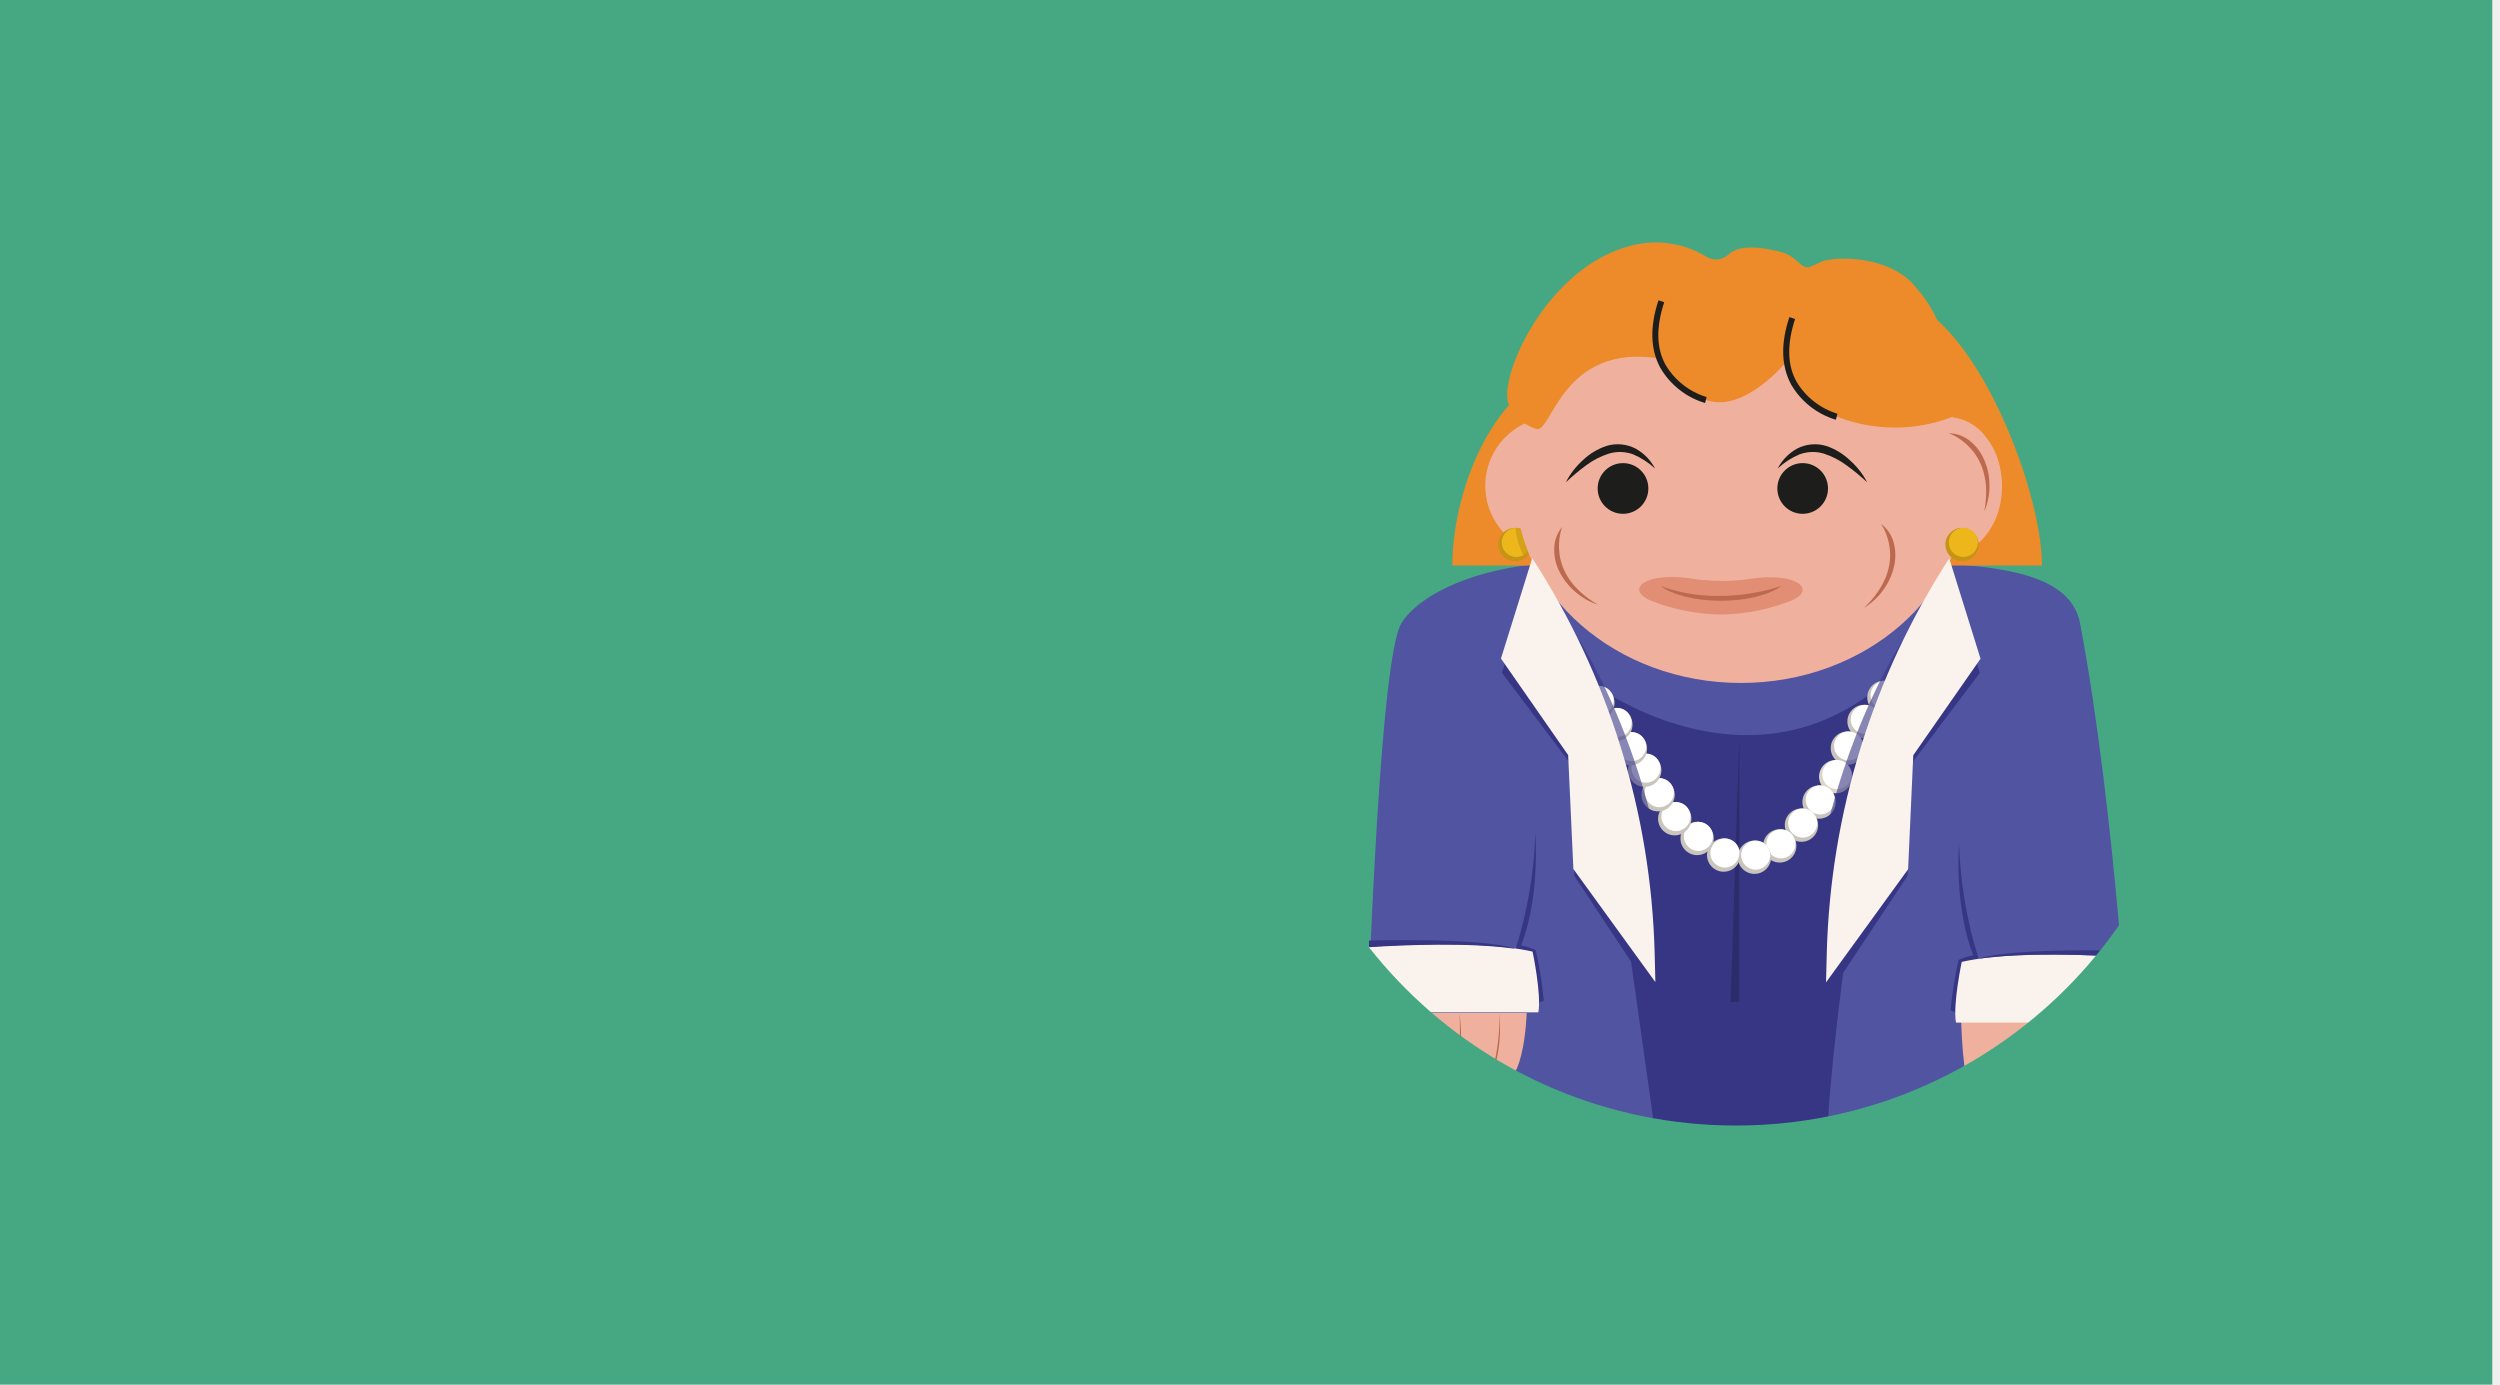
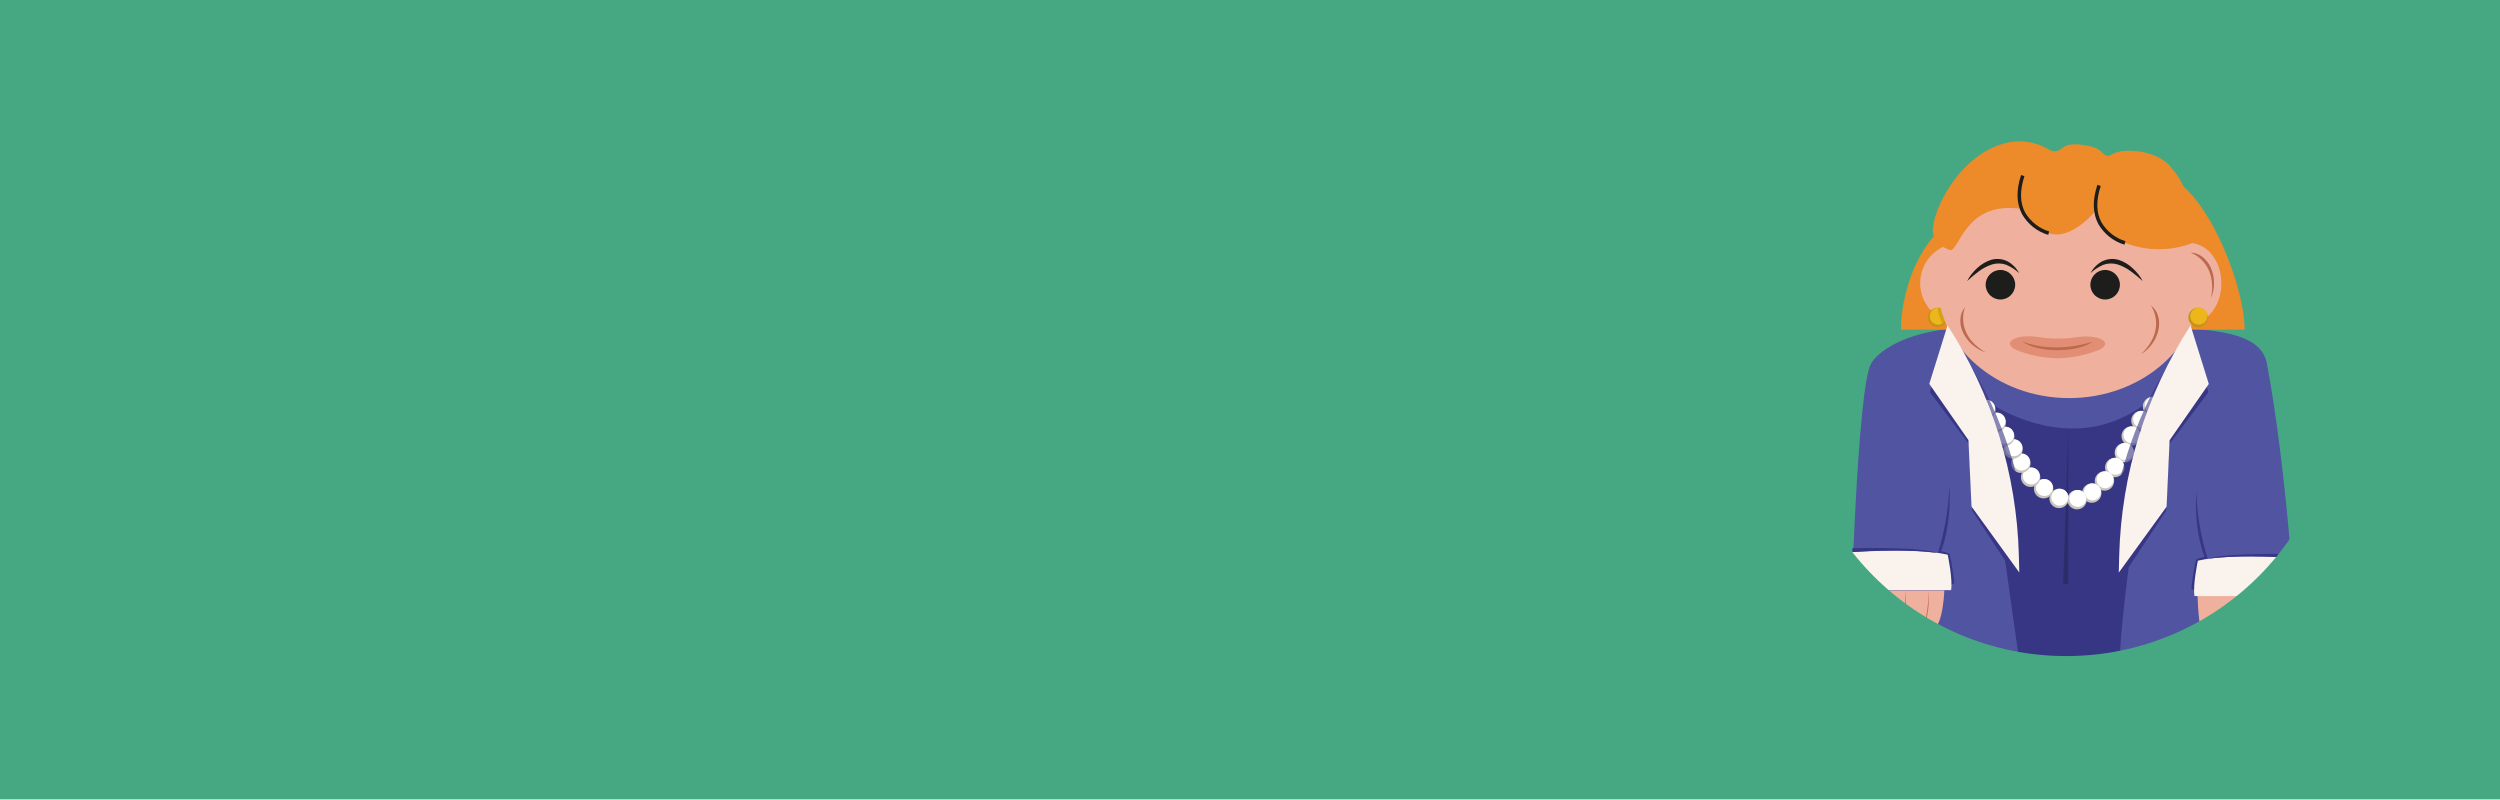
- <svg xmlns="http://www.w3.org/2000/svg" width="65" height="36" viewBox="0 0 65 36" fill="none">
-   <rect width="64.8" height="36" fill="#46A882" />
-   <mask id="mask0_431_14" style="mask-type:alpha" maskUnits="userSpaceOnUse" x="33" y="5" width="25" height="25">
-     <circle cx="45.132" cy="17.132" r="11.632" fill="#A27474" stroke="black" />
+ <svg xmlns="http://www.w3.org/2000/svg" width="147" height="47" viewBox="0 0 147 47" fill="none">
+   <rect width="147" height="47" fill="#46A882" />
+   <mask id="mask0_731_2" style="mask-type:alpha" maskUnits="userSpaceOnUse" x="105" y="6" width="33" height="33">
+     <circle cx="121.493" cy="22.584" r="15.493" fill="#A27474" stroke="black" />
  </mask>
-   <g mask="url(#mask0_431_14)">
-     <path d="M49.825 14.628H49.9C52.208 14.702 53.853 14.981 54.084 16.216C55.016 21.16 55.383 27.937 55.383 27.937L45.427 30.939H45.007L35.511 27.937C35.511 27.937 35.809 17.291 36.43 16.216C36.849 15.509 38.318 14.699 40.609 14.623H49.841L49.825 14.628Z" fill="#5154A1" />
-     <path d="M41.384 17.757C41.384 17.757 45.401 20.809 48.982 17.757C48.982 17.757 47.308 28.619 47.54 29.927H43.102L41.384 17.757Z" fill="#373684" />
-     <g clip-path="url(#clip0_431_14)">
-       <path d="M57.056 26.546C57.056 26.546 56.987 28.933 56.123 28.176C56.123 28.176 55.686 29.369 55.159 28.446C55.159 28.446 54.654 29.799 54.206 28.392C54.206 28.392 53.621 30.153 53.026 28.23C53.026 28.23 51.139 31.443 50.99 26.546L57.056 26.546Z" fill="#EFB19E" />
-       <path d="M56.354 26.546C56.354 27.149 56.271 27.731 56.122 28.176C56.122 28.176 56.423 27.702 56.354 26.546Z" fill="#BC6A4F" />
-       <path d="M55.311 26.546C55.358 27.874 55.159 28.446 55.159 28.446C55.159 28.446 55.461 27.962 55.311 26.546Z" fill="#BC6A4F" />
-       <path d="M54.44 26.545C54.426 27.207 54.345 27.846 54.206 28.392C54.296 28.156 54.364 27.866 54.404 27.545C54.445 27.224 54.457 26.881 54.44 26.545Z" fill="#BC6A4F" />
-       <path d="M52.8 27.165C52.844 27.562 52.921 27.926 53.025 28.23C52.956 28.125 52.898 27.97 52.858 27.783C52.819 27.595 52.798 27.382 52.8 27.165Z" fill="#BC6A4F" />
+   <g mask="url(#mask0_731_2)">
+     <path d="M127.678 19.283H127.777C130.82 19.38 132.988 19.749 133.293 21.376C134.521 27.893 135.005 36.827 135.005 36.827L121.881 40.784H121.328L108.81 36.827C108.81 36.827 109.202 22.794 110.021 21.376C110.574 20.444 112.51 19.377 115.53 19.276H127.7L127.678 19.283Z" fill="#5154A1" />
+     <path d="M116.552 23.408C116.552 23.408 121.846 27.431 126.567 23.408C126.567 23.408 124.361 37.727 124.667 39.451H118.816L116.552 23.408Z" fill="#373684" />
+     <g clip-path="url(#clip0_731_2)">
+       <path d="M137.21 34.994C137.21 34.994 137.119 38.141 135.98 37.143C135.98 37.143 135.404 38.715 134.71 37.499C134.71 37.499 134.043 39.283 133.454 37.428C133.454 37.428 132.682 39.749 131.897 37.214C131.897 37.214 129.41 41.45 129.214 34.994L137.21 34.994Z" fill="#EFB19E" />
+       <path d="M136.285 34.994C136.285 35.789 136.176 36.556 135.979 37.143C135.979 37.143 136.376 36.518 136.285 34.994Z" fill="#BC6A4F" />
+       <path d="M134.91 34.993C134.973 36.744 134.71 37.499 134.71 37.499C134.71 37.499 135.108 36.86 134.91 34.993Z" fill="#BC6A4F" />
+       <path d="M133.761 34.993C133.743 35.867 133.637 36.709 133.454 37.428C133.572 37.117 133.662 36.734 133.715 36.311C133.768 35.888 133.784 35.437 133.761 34.993Z" fill="#BC6A4F" />
+       <path d="M131.6 35.811C131.659 36.334 131.76 36.814 131.896 37.214C131.805 37.076 131.729 36.872 131.677 36.625C131.625 36.378 131.598 36.096 131.6 35.811V35.811Z" fill="#BC6A4F" />
    </g>
-     <g clip-path="url(#clip1_431_14)">
-       <path d="M39.694 26.337C39.694 26.337 39.625 28.725 38.761 27.968C38.761 27.968 38.324 29.16 37.798 28.238C37.798 28.238 37.292 29.591 36.845 28.184C36.845 28.184 36.259 29.945 35.664 28.022C35.664 28.022 33.777 31.235 33.628 26.337L39.694 26.337Z" fill="#EFB19E" />
-       <path d="M38.992 26.337C38.992 26.941 38.909 27.523 38.76 27.968C38.76 27.968 39.062 27.494 38.992 26.337Z" fill="#BC6A4F" />
-       <path d="M37.95 26.337C37.997 27.666 37.797 28.238 37.797 28.238C37.797 28.238 38.099 27.753 37.95 26.337Z" fill="#BC6A4F" />
-       <path d="M37.078 26.337C37.064 26.999 36.983 27.638 36.845 28.184C36.934 27.948 37.002 27.658 37.042 27.337C37.083 27.016 37.095 26.673 37.078 26.337Z" fill="#BC6A4F" />
-       <path d="M35.438 26.957C35.483 27.354 35.559 27.718 35.663 28.021C35.594 27.917 35.536 27.762 35.496 27.575C35.457 27.387 35.437 27.174 35.438 26.957Z" fill="#BC6A4F" />
+     <g clip-path="url(#clip1_731_2)">
+       <path d="M114.325 34.718C114.325 34.718 114.233 37.866 113.095 36.867C113.095 36.867 112.518 38.44 111.824 37.224C111.824 37.224 111.158 39.007 110.568 37.153C110.568 37.153 109.796 39.474 109.012 36.939C109.012 36.939 106.524 41.174 106.328 34.718L114.325 34.718Z" fill="#EFB19E" />
+       <path d="M113.399 34.718C113.399 35.514 113.29 36.281 113.093 36.867C113.093 36.867 113.49 36.243 113.399 34.718Z" fill="#BC6A4F" />
+       <path d="M112.025 34.718C112.087 36.469 111.824 37.224 111.824 37.224C111.824 37.224 112.222 36.585 112.025 34.718Z" fill="#BC6A4F" />
+       <path d="M110.876 34.718C110.857 35.591 110.751 36.433 110.568 37.152C110.686 36.842 110.776 36.459 110.829 36.036C110.883 35.613 110.898 35.161 110.876 34.718Z" fill="#BC6A4F" />
+       <path d="M108.714 35.536C108.773 36.059 108.874 36.538 109.011 36.938C108.919 36.8 108.843 36.597 108.791 36.35C108.739 36.102 108.712 35.821 108.714 35.536V35.536Z" fill="#BC6A4F" />
    </g>
-     <path d="M45.223 26.05L45.225 19.109L44.995 26.058L45.223 26.05Z" fill="#2C2C6B" />
-     <path d="M48.982 18.565C49.221 18.565 49.415 18.371 49.415 18.132C49.415 17.893 49.221 17.699 48.982 17.699C48.743 17.699 48.549 17.893 48.549 18.132C48.549 18.371 48.743 18.565 48.982 18.565Z" fill="#C9C5BD" />
-     <path d="M49.013 18.456C49.222 18.456 49.392 18.286 49.392 18.077C49.392 17.868 49.222 17.698 49.013 17.698C48.804 17.698 48.635 17.868 48.635 18.077C48.635 18.286 48.804 18.456 49.013 18.456Z" fill="white" />
-     <path d="M48.465 19.191C48.704 19.191 48.898 18.997 48.898 18.758C48.898 18.519 48.704 18.325 48.465 18.325C48.226 18.325 48.032 18.519 48.032 18.758C48.032 18.997 48.226 19.191 48.465 19.191Z" fill="#C9C5BD" />
-     <path d="M48.497 19.082C48.706 19.082 48.875 18.913 48.875 18.704C48.875 18.495 48.706 18.325 48.497 18.325C48.288 18.325 48.118 18.495 48.118 18.704C48.118 18.913 48.288 19.082 48.497 19.082Z" fill="white" />
-     <path d="M48.032 19.885C48.271 19.885 48.465 19.691 48.465 19.452C48.465 19.212 48.271 19.019 48.032 19.019C47.793 19.019 47.599 19.212 47.599 19.452C47.599 19.691 47.793 19.885 48.032 19.885Z" fill="#C9C5BD" />
-     <path d="M48.063 19.773C48.272 19.773 48.442 19.603 48.442 19.394C48.442 19.185 48.272 19.016 48.063 19.016C47.854 19.016 47.685 19.185 47.685 19.394C47.685 19.603 47.854 19.773 48.063 19.773Z" fill="white" />
-     <path d="M47.729 20.626C47.968 20.626 48.162 20.432 48.162 20.193C48.162 19.954 47.968 19.76 47.729 19.76C47.49 19.76 47.296 19.954 47.296 20.193C47.296 20.432 47.49 20.626 47.729 20.626Z" fill="#DDD5C5" />
-     <path d="M47.76 20.517C47.969 20.517 48.139 20.348 48.139 20.138C48.139 19.929 47.969 19.76 47.76 19.76C47.551 19.76 47.381 19.929 47.381 20.138C47.381 20.348 47.551 20.517 47.76 20.517Z" fill="white" />
-     <path d="M47.296 21.286C47.535 21.286 47.729 21.092 47.729 20.853C47.729 20.614 47.535 20.42 47.296 20.42C47.057 20.42 46.863 20.614 46.863 20.853C46.863 21.092 47.057 21.286 47.296 21.286Z" fill="#C9C5BD" />
-     <path d="M47.327 21.176C47.536 21.176 47.706 21.007 47.706 20.798C47.706 20.588 47.536 20.419 47.327 20.419C47.118 20.419 46.949 20.588 46.949 20.798C46.949 21.007 47.118 21.176 47.327 21.176Z" fill="white" />
-     <path d="M46.838 21.887C47.077 21.887 47.271 21.693 47.271 21.453C47.271 21.214 47.077 21.02 46.838 21.02C46.599 21.02 46.405 21.214 46.405 21.453C46.405 21.693 46.599 21.887 46.838 21.887Z" fill="#C9C5BD" />
-     <path d="M46.869 21.778C47.078 21.778 47.248 21.608 47.248 21.399C47.248 21.19 47.078 21.02 46.869 21.02C46.66 21.02 46.491 21.19 46.491 21.399C46.491 21.608 46.66 21.778 46.869 21.778Z" fill="white" />
-     <path d="M46.273 22.427C46.512 22.427 46.706 22.233 46.706 21.994C46.706 21.754 46.512 21.561 46.273 21.561C46.034 21.561 45.84 21.754 45.84 21.994C45.84 22.233 46.034 22.427 46.273 22.427Z" fill="#C9C5BD" />
-     <path d="M46.304 22.318C46.513 22.318 46.682 22.148 46.682 21.939C46.682 21.73 46.513 21.561 46.304 21.561C46.095 21.561 45.925 21.73 45.925 21.939C45.925 22.148 46.095 22.318 46.304 22.318Z" fill="white" />
-     <path d="M45.616 22.721C45.855 22.721 46.049 22.528 46.049 22.288C46.049 22.049 45.855 21.855 45.616 21.855C45.377 21.855 45.183 22.049 45.183 22.288C45.183 22.528 45.377 22.721 45.616 22.721Z" fill="#C9C5BD" />
-     <path d="M45.648 22.611C45.857 22.611 46.026 22.441 46.026 22.232C46.026 22.023 45.857 21.854 45.648 21.854C45.439 21.854 45.269 22.023 45.269 22.232C45.269 22.441 45.439 22.611 45.648 22.611Z" fill="white" />
-     <path d="M44.815 22.665C45.054 22.665 45.248 22.471 45.248 22.232C45.248 21.993 45.054 21.799 44.815 21.799C44.576 21.799 44.382 21.993 44.382 22.232C44.382 22.471 44.576 22.665 44.815 22.665Z" fill="#C9C5BD" />
-     <path d="M44.846 22.556C45.056 22.556 45.225 22.387 45.225 22.177C45.225 21.968 45.056 21.799 44.846 21.799C44.637 21.799 44.468 21.968 44.468 22.177C44.468 22.387 44.637 22.556 44.846 22.556Z" fill="white" />
-     <path d="M44.125 22.233C44.364 22.233 44.558 22.039 44.558 21.8C44.558 21.561 44.364 21.367 44.125 21.367C43.886 21.367 43.692 21.561 43.692 21.8C43.692 22.039 43.886 22.233 44.125 22.233Z" fill="#C9C5BD" />
-     <path d="M44.158 22.124C44.367 22.124 44.537 21.955 44.537 21.746C44.537 21.537 44.367 21.367 44.158 21.367C43.949 21.367 43.78 21.537 43.78 21.746C43.78 21.955 43.949 22.124 44.158 22.124Z" fill="white" />
-     <path d="M43.543 21.72C43.782 21.72 43.976 21.526 43.976 21.287C43.976 21.047 43.782 20.854 43.543 20.854C43.304 20.854 43.11 21.047 43.11 21.287C43.11 21.526 43.304 21.72 43.543 21.72Z" fill="#C9C5BD" />
-     <path d="M43.575 21.609C43.784 21.609 43.953 21.439 43.953 21.23C43.953 21.021 43.784 20.852 43.575 20.852C43.366 20.852 43.196 21.021 43.196 21.23C43.196 21.439 43.366 21.609 43.575 21.609Z" fill="white" />
-     <path d="M43.11 21.096C43.349 21.096 43.543 20.902 43.543 20.663C43.543 20.423 43.349 20.23 43.11 20.23C42.871 20.23 42.677 20.423 42.677 20.663C42.677 20.902 42.871 21.096 43.11 21.096Z" fill="#C9C5BD" />
-     <path d="M43.142 20.987C43.351 20.987 43.52 20.817 43.52 20.608C43.52 20.399 43.351 20.23 43.142 20.23C42.933 20.23 42.763 20.399 42.763 20.608C42.763 20.817 42.933 20.987 43.142 20.987Z" fill="white" />
-     <path d="M42.763 20.459C43.002 20.459 43.196 20.265 43.196 20.026C43.196 19.787 43.002 19.593 42.763 19.593C42.524 19.593 42.33 19.787 42.33 20.026C42.33 20.265 42.524 20.459 42.763 20.459Z" fill="#C9C5BD" />
-     <path d="M42.795 20.35C43.004 20.35 43.173 20.18 43.173 19.971C43.173 19.762 43.004 19.593 42.795 19.593C42.586 19.593 42.416 19.762 42.416 19.971C42.416 20.18 42.586 20.35 42.795 20.35Z" fill="white" />
-     <path d="M42.391 19.899C42.63 19.899 42.824 19.705 42.824 19.466C42.824 19.227 42.63 19.033 42.391 19.033C42.152 19.033 41.958 19.227 41.958 19.466C41.958 19.705 42.152 19.899 42.391 19.899Z" fill="#C9C5BD" />
-     <path d="M42.422 19.79C42.631 19.79 42.801 19.621 42.801 19.412C42.801 19.203 42.631 19.033 42.422 19.033C42.213 19.033 42.044 19.203 42.044 19.412C42.044 19.621 42.213 19.79 42.422 19.79Z" fill="white" />
-     <path d="M42.012 19.272C42.251 19.272 42.445 19.078 42.445 18.839C42.445 18.6 42.251 18.406 42.012 18.406C41.773 18.406 41.579 18.6 41.579 18.839C41.579 19.078 41.773 19.272 42.012 19.272Z" fill="#C9C5BD" />
-     <path d="M42.044 19.163C42.253 19.163 42.422 18.993 42.422 18.784C42.422 18.575 42.253 18.405 42.044 18.405C41.835 18.405 41.665 18.575 41.665 18.784C41.665 18.993 41.835 19.163 42.044 19.163Z" fill="white" />
-     <path d="M41.546 18.704C41.785 18.704 41.979 18.51 41.979 18.271C41.979 18.032 41.785 17.838 41.546 17.838C41.307 17.838 41.113 18.032 41.113 18.271C41.113 18.51 41.307 18.704 41.546 18.704Z" fill="#C9C5BD" />
-     <path d="M41.579 18.592C41.788 18.592 41.957 18.423 41.957 18.214C41.957 18.005 41.788 17.835 41.579 17.835C41.37 17.835 41.2 18.005 41.2 18.214C41.2 18.423 41.37 18.592 41.579 18.592Z" fill="white" />
-     <path d="M53.09 14.689V14.704H37.761C37.761 12.627 38.998 9.612 41.075 9.608L49.063 7.726C51.145 7.711 53.09 12.606 53.09 14.689Z" fill="#ED8A29" />
-     <path d="M40.411 14.422C39.936 14.422 39.48 14.233 39.143 13.897C38.807 13.561 38.617 13.105 38.617 12.63C38.617 12.154 38.807 11.698 39.143 11.362C39.48 11.026 39.936 10.837 40.411 10.837C40.887 10.837 41.343 11.026 41.679 11.362C42.015 11.698 42.204 12.154 42.204 12.63C42.204 13.105 42.015 13.561 41.679 13.897C41.343 14.233 40.887 14.422 40.411 14.422Z" fill="#EFB19E" />
-     <path d="M39.391 14.591C39.63 14.591 39.824 14.397 39.824 14.158C39.824 13.918 39.63 13.725 39.391 13.725C39.152 13.725 38.958 13.918 38.958 14.158C38.958 14.397 39.152 14.591 39.391 14.591Z" fill="#C49318" />
-     <path d="M39.425 14.482C39.634 14.482 39.803 14.312 39.803 14.103C39.803 13.894 39.634 13.725 39.425 13.725C39.215 13.725 39.046 13.894 39.046 14.103C39.046 14.312 39.215 14.482 39.425 14.482Z" fill="#EDB61B" />
-     <path d="M45.265 17.757C42.02 17.757 39.391 15.456 39.391 12.632C39.391 9.808 42.02 7.507 45.265 7.507C48.509 7.507 51.137 9.808 51.137 12.632C51.137 15.456 48.507 17.757 45.265 17.757Z" fill="#EFB19E" />
-     <path d="M45.509 15.049C45.428 15.062 45.347 15.072 45.264 15.081C44.942 15.112 44.618 15.112 44.296 15.081C44.189 15.081 44.087 15.057 43.98 15.043C42.83 14.861 42.233 15.298 42.897 15.608C43.484 15.844 44.11 15.97 44.744 15.978C45.377 15.97 46.005 15.844 46.593 15.608C47.256 15.309 46.66 14.871 45.509 15.049Z" fill="#E28E74" />
-     <path d="M49.279 12.632C49.278 12.294 49.354 11.96 49.503 11.657C49.634 11.384 49.841 11.155 50.099 10.996C50.332 10.861 50.607 10.815 50.871 10.867C51.151 10.928 51.402 11.08 51.584 11.3C51.794 11.547 51.938 11.844 52.003 12.161C52.074 12.496 52.07 12.843 51.99 13.176C51.917 13.487 51.766 13.775 51.551 14.013C51.362 14.224 51.107 14.364 50.827 14.412C50.773 14.421 50.719 14.425 50.664 14.425C50.573 14.424 50.483 14.413 50.394 14.391C50.057 14.292 49.769 14.067 49.591 13.764C49.384 13.423 49.276 13.031 49.279 12.632Z" fill="#EFB19E" />
-     <path d="M51.59 13.299C51.684 13.085 51.73 12.853 51.726 12.619C51.727 12.385 51.678 12.153 51.582 11.939C51.497 11.745 51.364 11.575 51.195 11.446C51.044 11.33 50.859 11.266 50.668 11.264C50.668 11.264 51.902 11.669 51.59 13.299Z" fill="#BC6A4F" />
-     <path d="M48.465 15.801C48.666 15.681 48.839 15.52 48.973 15.328C49.108 15.14 49.203 14.927 49.251 14.701C49.296 14.493 49.287 14.277 49.226 14.073C49.17 13.892 49.057 13.733 48.904 13.619C48.904 13.619 49.668 14.659 48.465 15.801Z" fill="#BC6A4F" />
-     <path d="M41.546 15.721C41.323 15.649 41.118 15.532 40.943 15.376C40.767 15.222 40.625 15.033 40.525 14.822C40.437 14.632 40.398 14.422 40.412 14.213C40.424 14.023 40.497 13.841 40.621 13.696C40.621 13.696 40.113 14.886 41.546 15.721Z" fill="#BC6A4F" />
-     <path d="M43.173 15.233C43.47 15.463 44.062 15.62 44.744 15.62C45.426 15.62 46.018 15.463 46.317 15.233C46.317 15.233 44.737 15.823 43.173 15.233Z" fill="#BC6A4F" />
-     <path d="M39.408 24.672C39.408 24.672 39.761 26.241 39.753 26.207C39.874 26.129 40.003 26.065 40.138 26.015C40.098 25.573 40.028 25.135 39.929 24.703C39.807 24.647 39.678 24.606 39.546 24.582C39.546 24.582 40.025 23.536 39.92 21.653C39.886 22.678 39.714 23.693 39.408 24.672Z" fill="#373684" />
-     <path d="M35.094 26.321C35.094 26.321 34.847 25.336 34.933 24.667C34.933 24.667 38.217 24.363 39.847 24.742C39.847 24.742 40.083 25.863 39.997 26.321H35.094Z" fill="#FAF3ED" />
-     <path d="M39.408 24.671C38.215 24.497 36.519 24.569 35.594 24.627V24.454C35.594 24.454 38.579 24.368 39.408 24.671Z" fill="#373684" />
-     <path d="M51.444 24.929C51.444 24.929 51.09 26.495 51.099 26.464C51.107 26.433 50.714 26.27 50.714 26.27C50.755 25.828 50.825 25.39 50.923 24.958C51.046 24.902 51.175 24.861 51.308 24.837C51.308 24.837 50.827 23.791 50.934 21.908C50.966 22.933 51.138 23.95 51.444 24.929Z" fill="#373684" />
-     <path d="M55.758 26.587C55.758 26.587 56.007 25.604 55.921 24.933C55.921 24.933 52.635 24.632 51.005 25.01C51.005 25.01 50.769 26.129 50.856 26.587H55.758Z" fill="#FAF3ED" />
-     <path d="M51.444 24.928C52.636 24.755 54.372 24.826 55.286 24.886L55.274 24.719C55.274 24.719 52.274 24.635 51.444 24.928Z" fill="#373684" />
-     <path d="M46.211 12.7C46.211 13.064 46.505 13.359 46.869 13.359C47.233 13.359 47.528 13.064 47.528 12.7C47.528 12.336 47.233 12.041 46.869 12.041C46.505 12.041 46.211 12.336 46.211 12.7Z" fill="#1D1D1B" />
-     <path d="M41.539 12.7C41.539 13.064 41.834 13.359 42.198 13.359C42.562 13.359 42.857 13.064 42.857 12.7C42.857 12.336 42.562 12.041 42.198 12.041C41.834 12.041 41.539 12.336 41.539 12.7Z" fill="#1D1D1B" />
-     <path d="M50.766 10.838C50.867 10.613 50.917 10.367 50.911 10.12C50.906 9.872 50.846 9.629 50.735 9.408C50.627 9.141 50.539 8.867 50.469 8.588C50.334 8.189 50.121 7.822 49.842 7.506C49.191 6.636 47.712 6.649 47.348 6.808L47.074 6.933C46.968 6.983 46.865 6.918 46.784 6.841C46.551 6.644 46.503 6.565 45.913 6.469C45.388 6.383 45.098 6.469 44.939 6.619C44.864 6.689 44.769 6.733 44.667 6.744C44.566 6.755 44.464 6.732 44.376 6.68L44.319 6.646C43.751 6.316 43.075 6.22 42.437 6.379C40.19 6.927 38.927 9.87 39.23 10.525C39.297 10.673 39.395 10.806 39.518 10.914C39.64 11.022 39.783 11.103 39.939 11.152C40.358 11.28 40.594 8.895 43.186 9.326C43.186 9.326 43.353 10.05 44.363 10.401C45.374 10.753 46.474 9.37 46.474 9.37C46.474 9.37 46.386 10.259 47.763 10.834C48.728 11.21 49.8 11.212 50.766 10.838Z" fill="#ED8A29" />
-     <path d="M44.332 10.479C43.841 10.332 43.424 10.004 43.167 9.561C42.909 9.082 42.893 8.492 43.121 7.808L43.269 7.858C43.06 8.498 43.06 9.046 43.305 9.487C43.544 9.889 43.924 10.187 44.372 10.324L44.332 10.479Z" fill="#1D1D1B" />
-     <path d="M47.733 10.914C47.243 10.767 46.827 10.44 46.57 9.998C46.31 9.517 46.296 8.927 46.524 8.245L46.672 8.293C46.463 8.933 46.463 9.481 46.708 9.921C46.947 10.322 47.326 10.62 47.773 10.757L47.733 10.914Z" fill="#1D1D1B" />
-     <path d="M51.013 14.591C51.252 14.591 51.446 14.397 51.446 14.158C51.446 13.918 51.252 13.725 51.013 13.725C50.773 13.725 50.58 13.918 50.58 14.158C50.58 14.397 50.773 14.591 51.013 14.591Z" fill="#C49318" />
-     <path d="M51.047 14.482C51.256 14.482 51.425 14.312 51.425 14.103C51.425 13.894 51.256 13.725 51.047 13.725C50.837 13.725 50.668 13.894 50.668 14.103C50.668 14.312 50.837 14.482 51.047 14.482Z" fill="#EDB61B" />
-     <path opacity="0.6" d="M39.75 14.4C39.75 14.4 39.583 13.969 39.541 13.748C39.541 13.748 39.541 13.725 39.401 13.725C39.425 14.002 39.511 14.271 39.652 14.511C39.691 14.481 39.724 14.443 39.75 14.4Z" fill="#C49318" />
-     <path opacity="0.6" d="M49.486 16.63C49.486 16.63 46.925 20.42 46.948 26.173H47.478V25.545L49.486 16.63Z" fill="#373684" />
-     <path opacity="0.6" d="M40.983 16.514C40.983 16.514 43.543 20.304 43.52 26.056H42.991V25.429L40.983 16.514Z" fill="#373684" />
-     <path d="M50.662 14.887L51.475 17.495L49.729 19.815L49.593 22.777L47.641 25.718L47.66 24.965C47.754 21.315 48.666 17.949 50.653 14.887H50.662Z" fill="#373684" />
-     <path d="M50.68 14.516L51.494 17.126L49.745 19.636L49.611 22.6L47.477 25.541L47.496 24.786C47.591 21.136 48.693 17.583 50.68 14.52V14.516Z" fill="#FAF3ED" />
-     <path d="M39.864 14.883L39.05 17.493L40.798 19.811L40.932 22.773L42.878 25.714L42.857 24.961C42.765 21.311 41.851 17.947 39.864 14.883Z" fill="#373684" />
-     <path d="M39.839 14.512L39.025 17.122L40.772 19.632L40.908 22.594L43.04 25.535L43.021 24.782C42.927 21.132 41.826 17.578 39.839 14.514V14.512Z" fill="#FAF3ED" />
-     <path d="M40.711 12.54C40.822 12.325 40.97 12.133 41.148 11.971C41.326 11.799 41.541 11.669 41.776 11.592C42.025 11.518 42.293 11.544 42.525 11.663C42.741 11.783 42.917 11.963 43.031 12.182C42.864 12.026 42.67 11.901 42.46 11.812C42.258 11.739 42.038 11.732 41.832 11.793C41.62 11.861 41.421 11.964 41.242 12.096C41.057 12.233 40.879 12.382 40.711 12.54Z" fill="#1D1D1B" />
-     <path d="M48.547 12.54C48.376 12.381 48.196 12.233 48.007 12.096C47.828 11.964 47.629 11.861 47.417 11.793C47.212 11.732 46.992 11.739 46.79 11.812C46.579 11.901 46.386 12.026 46.219 12.182C46.333 11.963 46.509 11.783 46.725 11.663C46.956 11.544 47.224 11.518 47.474 11.592C47.709 11.669 47.923 11.799 48.101 11.971C48.283 12.132 48.434 12.325 48.547 12.54Z" fill="#1D1D1B" />
+     <path d="M121.612 34.339L121.615 25.19L121.312 34.35L121.612 34.339Z" fill="#2C2C6B" />
+     <path d="M126.568 24.474C126.883 24.474 127.139 24.218 127.139 23.903C127.139 23.588 126.883 23.332 126.568 23.332C126.253 23.332 125.997 23.588 125.997 23.903C125.997 24.218 126.253 24.474 126.568 24.474Z" fill="#C9C5BD" />
+     <path d="M126.609 24.329C126.885 24.329 127.108 24.106 127.108 23.83C127.108 23.555 126.885 23.331 126.609 23.331C126.333 23.331 126.11 23.555 126.11 23.83C126.11 24.106 126.333 24.329 126.609 24.329Z" fill="white" />
+     <path d="M125.886 25.299C126.201 25.299 126.457 25.043 126.457 24.728C126.457 24.413 126.201 24.157 125.886 24.157C125.571 24.157 125.315 24.413 125.315 24.728C125.315 25.043 125.571 25.299 125.886 25.299Z" fill="#C9C5BD" />
+     <path d="M125.928 25.155C126.203 25.155 126.427 24.932 126.427 24.656C126.427 24.381 126.203 24.157 125.928 24.157C125.652 24.157 125.429 24.381 125.429 24.656C125.429 24.932 125.652 25.155 125.928 25.155Z" fill="white" />
+     <path d="M125.315 26.213C125.63 26.213 125.886 25.957 125.886 25.642C125.886 25.327 125.63 25.071 125.315 25.071C125 25.071 124.744 25.327 124.744 25.642C124.744 25.957 125 26.213 125.315 26.213Z" fill="#C9C5BD" />
+     <path d="M125.356 26.066C125.632 26.066 125.855 25.842 125.855 25.567C125.855 25.291 125.632 25.067 125.356 25.067C125.08 25.067 124.857 25.291 124.857 25.567C124.857 25.842 125.08 26.066 125.356 26.066Z" fill="white" />
+     <path d="M124.916 27.189C125.231 27.189 125.486 26.934 125.486 26.619C125.486 26.303 125.231 26.048 124.916 26.048C124.6 26.048 124.345 26.303 124.345 26.619C124.345 26.934 124.6 27.189 124.916 27.189Z" fill="#DDD5C5" />
+     <path d="M124.956 27.046C125.232 27.046 125.455 26.823 125.455 26.547C125.455 26.271 125.232 26.048 124.956 26.048C124.68 26.048 124.457 26.271 124.457 26.547C124.457 26.823 124.68 27.046 124.956 27.046Z" fill="white" />
+     <path d="M124.345 28.061C124.66 28.061 124.916 27.805 124.916 27.49C124.916 27.174 124.66 26.919 124.345 26.919C124.03 26.919 123.774 27.174 123.774 27.49C123.774 27.805 124.03 28.061 124.345 28.061Z" fill="#C9C5BD" />
+     <path d="M124.386 27.915C124.662 27.915 124.885 27.692 124.885 27.416C124.885 27.14 124.662 26.917 124.386 26.917C124.111 26.917 123.887 27.14 123.887 27.416C123.887 27.692 124.111 27.915 124.386 27.915Z" fill="white" />
+     <path d="M123.742 28.852C124.057 28.852 124.312 28.596 124.312 28.281C124.312 27.965 124.057 27.71 123.742 27.71C123.426 27.71 123.171 27.965 123.171 28.281C123.171 28.596 123.426 28.852 123.742 28.852Z" fill="#C9C5BD" />
+     <path d="M123.782 28.708C124.058 28.708 124.281 28.485 124.281 28.209C124.281 27.933 124.058 27.71 123.782 27.71C123.507 27.71 123.283 27.933 123.283 28.209C123.283 28.485 123.507 28.708 123.782 28.708Z" fill="white" />
+     <path d="M122.997 29.563C123.312 29.563 123.567 29.308 123.567 28.993C123.567 28.677 123.312 28.422 122.997 28.422C122.681 28.422 122.426 28.677 122.426 28.993C122.426 29.308 122.681 29.563 122.997 29.563Z" fill="#C9C5BD" />
+     <path d="M123.037 29.42C123.313 29.42 123.536 29.197 123.536 28.921C123.536 28.645 123.313 28.422 123.037 28.422C122.762 28.422 122.538 28.645 122.538 28.921C122.538 29.197 122.762 29.42 123.037 29.42Z" fill="white" />
+     <path d="M122.13 29.952C122.446 29.952 122.701 29.697 122.701 29.381C122.701 29.066 122.446 28.811 122.13 28.811C121.815 28.811 121.56 29.066 121.56 29.381C121.56 29.697 121.815 29.952 122.13 29.952Z" fill="#C9C5BD" />
+     <path d="M122.172 29.807C122.448 29.807 122.671 29.583 122.671 29.308C122.671 29.032 122.448 28.809 122.172 28.809C121.896 28.809 121.673 29.032 121.673 29.308C121.673 29.583 121.896 29.807 122.172 29.807Z" fill="white" />
+     <path d="M121.074 29.878C121.389 29.878 121.644 29.622 121.644 29.307C121.644 28.992 121.389 28.736 121.074 28.736C120.758 28.736 120.503 28.992 120.503 29.307C120.503 29.622 120.758 29.878 121.074 29.878Z" fill="#C9C5BD" />
+     <path d="M121.115 29.735C121.391 29.735 121.614 29.511 121.614 29.235C121.614 28.96 121.391 28.736 121.115 28.736C120.84 28.736 120.616 28.96 120.616 29.235C120.616 29.511 120.84 29.735 121.115 29.735Z" fill="white" />
+     <path d="M120.165 29.308C120.48 29.308 120.736 29.053 120.736 28.738C120.736 28.422 120.48 28.167 120.165 28.167C119.85 28.167 119.594 28.422 119.594 28.738C119.594 29.053 119.85 29.308 120.165 29.308Z" fill="#C9C5BD" />
+     <path d="M120.209 29.165C120.485 29.165 120.708 28.942 120.708 28.666C120.708 28.39 120.485 28.167 120.209 28.167C119.933 28.167 119.71 28.39 119.71 28.666C119.71 28.942 119.933 29.165 120.209 29.165Z" fill="white" />
+     <path d="M119.398 28.632C119.714 28.632 119.969 28.376 119.969 28.061C119.969 27.746 119.714 27.49 119.398 27.49C119.083 27.49 118.828 27.746 118.828 28.061C118.828 28.376 119.083 28.632 119.398 28.632Z" fill="#C9C5BD" />
+     <path d="M119.44 28.485C119.716 28.485 119.939 28.262 119.939 27.986C119.939 27.711 119.716 27.487 119.44 27.487C119.164 27.487 118.941 27.711 118.941 27.986C118.941 28.262 119.164 28.485 119.44 28.485Z" fill="white" />
+     <path d="M118.828 27.808C119.143 27.808 119.398 27.553 119.398 27.238C119.398 26.922 119.143 26.667 118.828 26.667C118.512 26.667 118.257 26.922 118.257 27.238C118.257 27.553 118.512 27.808 118.828 27.808Z" fill="#C9C5BD" />
+     <path d="M118.869 27.665C119.145 27.665 119.368 27.442 119.368 27.166C119.368 26.89 119.145 26.667 118.869 26.667C118.594 26.667 118.37 26.89 118.37 27.166C118.37 27.442 118.594 27.665 118.869 27.665Z" fill="white" />
+     <path d="M118.37 26.97C118.685 26.97 118.941 26.714 118.941 26.399C118.941 26.084 118.685 25.828 118.37 25.828C118.055 25.828 117.799 26.084 117.799 26.399C117.799 26.714 118.055 26.97 118.37 26.97Z" fill="#C9C5BD" />
+     <path d="M118.412 26.826C118.687 26.826 118.911 26.603 118.911 26.327C118.911 26.052 118.687 25.828 118.412 25.828C118.136 25.828 117.913 26.052 117.913 26.327C117.913 26.603 118.136 26.826 118.412 26.826Z" fill="white" />
+     <path d="M117.879 26.231C118.195 26.231 118.45 25.976 118.45 25.661C118.45 25.345 118.195 25.09 117.879 25.09C117.564 25.09 117.309 25.345 117.309 25.661C117.309 25.976 117.564 26.231 117.879 26.231Z" fill="#C9C5BD" />
+     <path d="M117.92 26.088C118.196 26.088 118.42 25.865 118.42 25.589C118.42 25.313 118.196 25.09 117.92 25.09C117.645 25.09 117.421 25.313 117.421 25.589C117.421 25.865 117.645 26.088 117.92 26.088Z" fill="white" />
+     <path d="M117.379 25.405C117.694 25.405 117.95 25.15 117.95 24.834C117.95 24.519 117.694 24.264 117.379 24.264C117.064 24.264 116.808 24.519 116.808 24.834C116.808 25.15 117.064 25.405 117.379 25.405Z" fill="#C9C5BD" />
+     <path d="M117.421 25.26C117.697 25.26 117.921 25.036 117.921 24.761C117.921 24.485 117.697 24.262 117.421 24.262C117.146 24.262 116.922 24.485 116.922 24.761C116.922 25.036 117.146 25.26 117.421 25.26Z" fill="white" />
+     <path d="M116.765 24.656C117.08 24.656 117.336 24.401 117.336 24.085C117.336 23.77 117.08 23.515 116.765 23.515C116.45 23.515 116.194 23.77 116.194 24.085C116.194 24.401 116.45 24.656 116.765 24.656Z" fill="#C9C5BD" />
+     <path d="M116.809 24.51C117.084 24.51 117.308 24.286 117.308 24.011C117.308 23.735 117.084 23.512 116.809 23.512C116.533 23.512 116.31 23.735 116.31 24.011C116.31 24.286 116.533 24.51 116.809 24.51Z" fill="white" />
+     <path d="M131.982 19.365V19.384H111.776C111.776 16.646 113.406 12.673 116.144 12.667L126.674 10.186C129.418 10.166 131.982 16.619 131.982 19.365Z" fill="#ED8A29" />
+     <path d="M115.27 19.012C114.643 19.012 114.041 18.763 113.598 18.32C113.154 17.877 112.905 17.276 112.904 16.649C112.905 16.022 113.154 15.421 113.598 14.978C114.041 14.535 114.643 14.286 115.27 14.286C115.896 14.286 116.497 14.535 116.941 14.978C117.384 15.421 117.633 16.023 117.633 16.649C117.633 17.276 117.384 17.877 116.941 18.32C116.497 18.763 115.896 19.012 115.27 19.012V19.012Z" fill="#EFB19E" />
+     <path d="M113.925 19.234C114.24 19.234 114.496 18.979 114.496 18.663C114.496 18.348 114.24 18.093 113.925 18.093C113.61 18.093 113.354 18.348 113.354 18.663C113.354 18.979 113.61 19.234 113.925 19.234Z" fill="#C49318" />
+     <path d="M113.969 19.091C114.244 19.091 114.468 18.867 114.468 18.592C114.468 18.316 114.244 18.093 113.969 18.093C113.693 18.093 113.47 18.316 113.47 18.592C113.47 18.867 113.693 19.091 113.969 19.091Z" fill="#EDB61B" />
+     <path d="M121.667 23.408C117.391 23.408 113.925 20.375 113.925 16.652C113.925 12.93 117.391 9.896 121.667 9.896C125.944 9.896 129.407 12.93 129.407 16.652C129.407 20.375 125.941 23.408 121.667 23.408Z" fill="#EFB19E" />
+     <path d="M121.989 19.839C121.883 19.856 121.775 19.869 121.667 19.881C121.242 19.922 120.815 19.922 120.39 19.881C120.25 19.881 120.114 19.85 119.974 19.831C118.457 19.591 117.671 20.167 118.546 20.575C119.32 20.887 120.145 21.053 120.98 21.064C121.816 21.053 122.642 20.887 123.418 20.575C124.292 20.181 123.506 19.605 121.989 19.839Z" fill="#E28E74" />
+     <path d="M126.96 16.653C126.957 16.207 127.058 15.767 127.255 15.368C127.427 15.008 127.7 14.705 128.04 14.496C128.348 14.318 128.709 14.257 129.058 14.325C129.426 14.406 129.757 14.607 129.998 14.896C130.275 15.222 130.464 15.613 130.55 16.032C130.644 16.474 130.638 16.93 130.533 17.369C130.436 17.78 130.237 18.159 129.954 18.472C129.705 18.751 129.368 18.936 129 18.999C128.929 19.01 128.857 19.016 128.785 19.016C128.665 19.015 128.546 19 128.429 18.971C127.984 18.84 127.606 18.544 127.37 18.144C127.098 17.695 126.956 17.178 126.96 16.653V16.653Z" fill="#EFB19E" />
+     <path d="M130.006 17.532C130.129 17.249 130.19 16.944 130.185 16.635C130.186 16.327 130.121 16.021 129.995 15.739C129.883 15.483 129.707 15.259 129.485 15.088C129.285 14.936 129.041 14.852 128.79 14.849C128.79 14.849 130.417 15.384 130.006 17.532Z" fill="#BC6A4F" />
+     <path d="M125.886 20.829C126.15 20.671 126.378 20.458 126.556 20.206C126.734 19.959 126.859 19.677 126.923 19.379C126.981 19.105 126.97 18.82 126.889 18.552C126.815 18.312 126.666 18.103 126.465 17.953C126.465 17.953 127.471 19.324 125.886 20.829Z" fill="#BC6A4F" />
+     <path d="M116.765 20.725C116.471 20.63 116.201 20.475 115.971 20.27C115.738 20.067 115.551 19.818 115.419 19.539C115.303 19.288 115.252 19.012 115.27 18.737C115.286 18.486 115.383 18.247 115.546 18.056C115.546 18.056 114.876 19.625 116.765 20.725Z" fill="#BC6A4F" />
+     <path d="M118.91 20.082C119.301 20.385 120.082 20.592 120.98 20.592C121.879 20.592 122.66 20.385 123.054 20.082C123.054 20.082 120.972 20.86 118.91 20.082Z" fill="#BC6A4F" />
+     <path d="M113.947 32.523C113.947 32.523 114.413 34.591 114.402 34.547C114.561 34.444 114.731 34.359 114.909 34.293C114.856 33.711 114.764 33.134 114.633 32.564C114.473 32.49 114.303 32.436 114.129 32.404C114.129 32.404 114.76 31.026 114.622 28.544C114.577 29.895 114.35 31.233 113.947 32.523V32.523Z" fill="#373684" />
+     <path d="M108.26 34.698C108.26 34.698 107.935 33.399 108.048 32.517C108.048 32.517 112.377 32.117 114.525 32.616C114.525 32.616 114.836 34.094 114.723 34.698H108.26Z" fill="#FAF3ED" />
+     <path d="M113.947 32.522C112.375 32.293 110.139 32.387 108.92 32.464V32.236C108.92 32.236 112.855 32.122 113.947 32.522Z" fill="#373684" />
+     <path d="M129.812 32.861C129.812 32.861 129.346 34.927 129.357 34.885C129.368 34.844 128.85 34.629 128.85 34.629C128.904 34.047 128.997 33.47 129.126 32.9C129.288 32.826 129.458 32.772 129.633 32.74C129.633 32.74 128.999 31.361 129.14 28.88C129.183 30.231 129.409 31.571 129.812 32.861V32.861Z" fill="#373684" />
+     <path d="M135.499 35.048C135.499 35.048 135.827 33.752 135.714 32.867C135.714 32.867 131.382 32.469 129.234 32.968C129.234 32.968 128.923 34.444 129.038 35.048H135.499Z" fill="#FAF3ED" />
+     <path d="M129.812 32.861C131.384 32.632 133.673 32.725 134.878 32.806L134.861 32.585C134.861 32.585 130.907 32.475 129.812 32.861Z" fill="#373684" />
+     <path d="M122.914 16.743C122.914 17.222 123.303 17.611 123.783 17.611C124.262 17.611 124.651 17.222 124.651 16.743C124.651 16.263 124.262 15.874 123.783 15.874C123.303 15.874 122.914 16.263 122.914 16.743Z" fill="#1D1D1B" />
+     <path d="M116.756 16.743C116.756 17.222 117.145 17.611 117.625 17.611C118.104 17.611 118.493 17.222 118.493 16.743C118.493 16.263 118.104 15.874 117.625 15.874C117.145 15.874 116.756 16.263 116.756 16.743Z" fill="#1D1D1B" />
+     <path d="M128.919 14.288C129.052 13.99 129.118 13.667 129.111 13.341C129.103 13.014 129.024 12.694 128.878 12.402C128.736 12.05 128.619 11.689 128.528 11.321C128.349 10.796 128.068 10.311 127.701 9.896C126.843 8.749 124.894 8.765 124.414 8.975L124.053 9.14C123.912 9.206 123.777 9.121 123.669 9.019C123.363 8.76 123.3 8.655 122.522 8.528C121.83 8.415 121.447 8.528 121.237 8.727C121.139 8.818 121.014 8.876 120.88 8.89C120.746 8.905 120.611 8.875 120.496 8.806L120.421 8.762C119.671 8.326 118.781 8.2 117.94 8.409C114.978 9.132 113.313 13.011 113.713 13.874C113.801 14.07 113.931 14.245 114.092 14.388C114.253 14.53 114.442 14.637 114.647 14.702C115.199 14.87 115.51 11.726 118.927 12.295C118.927 12.295 119.147 13.249 120.479 13.712C121.811 14.175 123.261 12.352 123.261 12.352C123.261 12.352 123.146 13.524 124.96 14.283C126.233 14.778 127.645 14.78 128.919 14.288V14.288Z" fill="#ED8A29" />
+     <path d="M120.438 13.813C119.791 13.62 119.241 13.187 118.902 12.603C118.563 11.971 118.541 11.194 118.841 10.292L119.037 10.358C118.761 11.202 118.761 11.924 119.084 12.506C119.4 13.036 119.901 13.429 120.49 13.609L120.438 13.813Z" fill="#1D1D1B" />
+     <path d="M124.921 14.389C124.275 14.195 123.727 13.763 123.387 13.181C123.046 12.547 123.026 11.769 123.327 10.87L123.523 10.934C123.247 11.777 123.247 12.5 123.569 13.079C123.884 13.608 124.384 14.001 124.973 14.182L124.921 14.389Z" fill="#1D1D1B" />
+     <path d="M129.244 19.234C129.559 19.234 129.815 18.979 129.815 18.663C129.815 18.348 129.559 18.093 129.244 18.093C128.929 18.093 128.673 18.348 128.673 18.663C128.673 18.979 128.929 19.234 129.244 19.234Z" fill="#C49318" />
+     <path d="M129.289 19.091C129.565 19.091 129.788 18.867 129.788 18.592C129.788 18.316 129.565 18.093 129.289 18.093C129.013 18.093 128.79 18.316 128.79 18.592C128.79 18.867 129.013 19.091 129.289 19.091Z" fill="#EDB61B" />
+     <path opacity="0.6" d="M114.398 18.983C114.398 18.983 114.177 18.415 114.122 18.123C114.122 18.123 114.122 18.093 113.938 18.093C113.969 18.459 114.082 18.813 114.268 19.13C114.32 19.089 114.364 19.04 114.398 18.983V18.983Z" fill="#C49318" />
+     <path opacity="0.6" d="M127.231 21.922C127.231 21.922 123.856 26.918 123.886 34.501H124.584V33.674L127.231 21.922Z" fill="#373684" />
+     <path opacity="0.6" d="M116.023 21.769C116.023 21.769 119.398 26.765 119.368 34.348H118.671V33.52L116.023 21.769Z" fill="#373684" />
+     <path d="M128.781 19.625L129.854 23.063L127.552 26.121L127.372 30.026L124.8 33.903L124.825 32.91C124.949 28.098 126.151 23.662 128.77 19.625H128.781Z" fill="#373684" />
+     <path d="M128.805 19.136L129.878 22.577L127.573 25.886L127.396 29.793L124.584 33.67L124.609 32.674C124.734 27.863 126.186 23.179 128.805 19.141V19.136Z" fill="#FAF3ED" />
+     <path d="M114.548 19.619L113.475 23.06L115.78 26.116L115.957 30.02L118.521 33.897L118.493 32.904C118.372 28.093 117.167 23.659 114.548 19.619Z" fill="#373684" />
+     <path d="M114.515 19.131L113.443 22.572L115.745 25.881L115.925 29.785L118.734 33.662L118.709 32.669C118.586 27.857 117.135 23.173 114.515 19.134V19.131Z" fill="#FAF3ED" />
+     <path d="M115.665 16.53C115.811 16.248 116.006 15.994 116.241 15.78C116.476 15.553 116.759 15.383 117.069 15.281C117.397 15.184 117.751 15.218 118.056 15.375C118.34 15.532 118.573 15.77 118.723 16.058C118.503 15.853 118.248 15.688 117.97 15.57C117.704 15.474 117.414 15.466 117.143 15.546C116.864 15.636 116.601 15.771 116.365 15.945C116.121 16.126 115.887 16.322 115.665 16.53V16.53Z" fill="#1D1D1B" />
+     <path d="M125.994 16.53C125.768 16.321 125.531 16.126 125.282 15.945C125.047 15.771 124.784 15.636 124.505 15.546C124.233 15.466 123.944 15.474 123.678 15.57C123.4 15.688 123.145 15.853 122.925 16.058C123.075 15.77 123.307 15.532 123.592 15.375C123.897 15.218 124.25 15.184 124.579 15.281C124.889 15.383 125.172 15.553 125.406 15.78C125.646 15.993 125.845 16.247 125.994 16.53V16.53Z" fill="#1D1D1B" />
  </g>
  <defs>
-     <clipPath id="clip0_431_14">
-       <rect width="6.066" height="2.719" fill="white" transform="translate(57.0562 29.2646) rotate(-180)" />
+     <clipPath id="clip0_731_2">
+       <rect width="7.996" height="3.585" fill="white" transform="translate(137.21 38.5781) rotate(-180)" />
    </clipPath>
-     <clipPath id="clip1_431_14">
-       <rect width="6.066" height="2.719" fill="white" transform="translate(39.6943 29.0566) rotate(-180)" />
+     <clipPath id="clip1_731_2">
+       <rect width="7.996" height="3.585" fill="white" transform="translate(114.325 38.3027) rotate(-180)" />
    </clipPath>
  </defs>
</svg>
